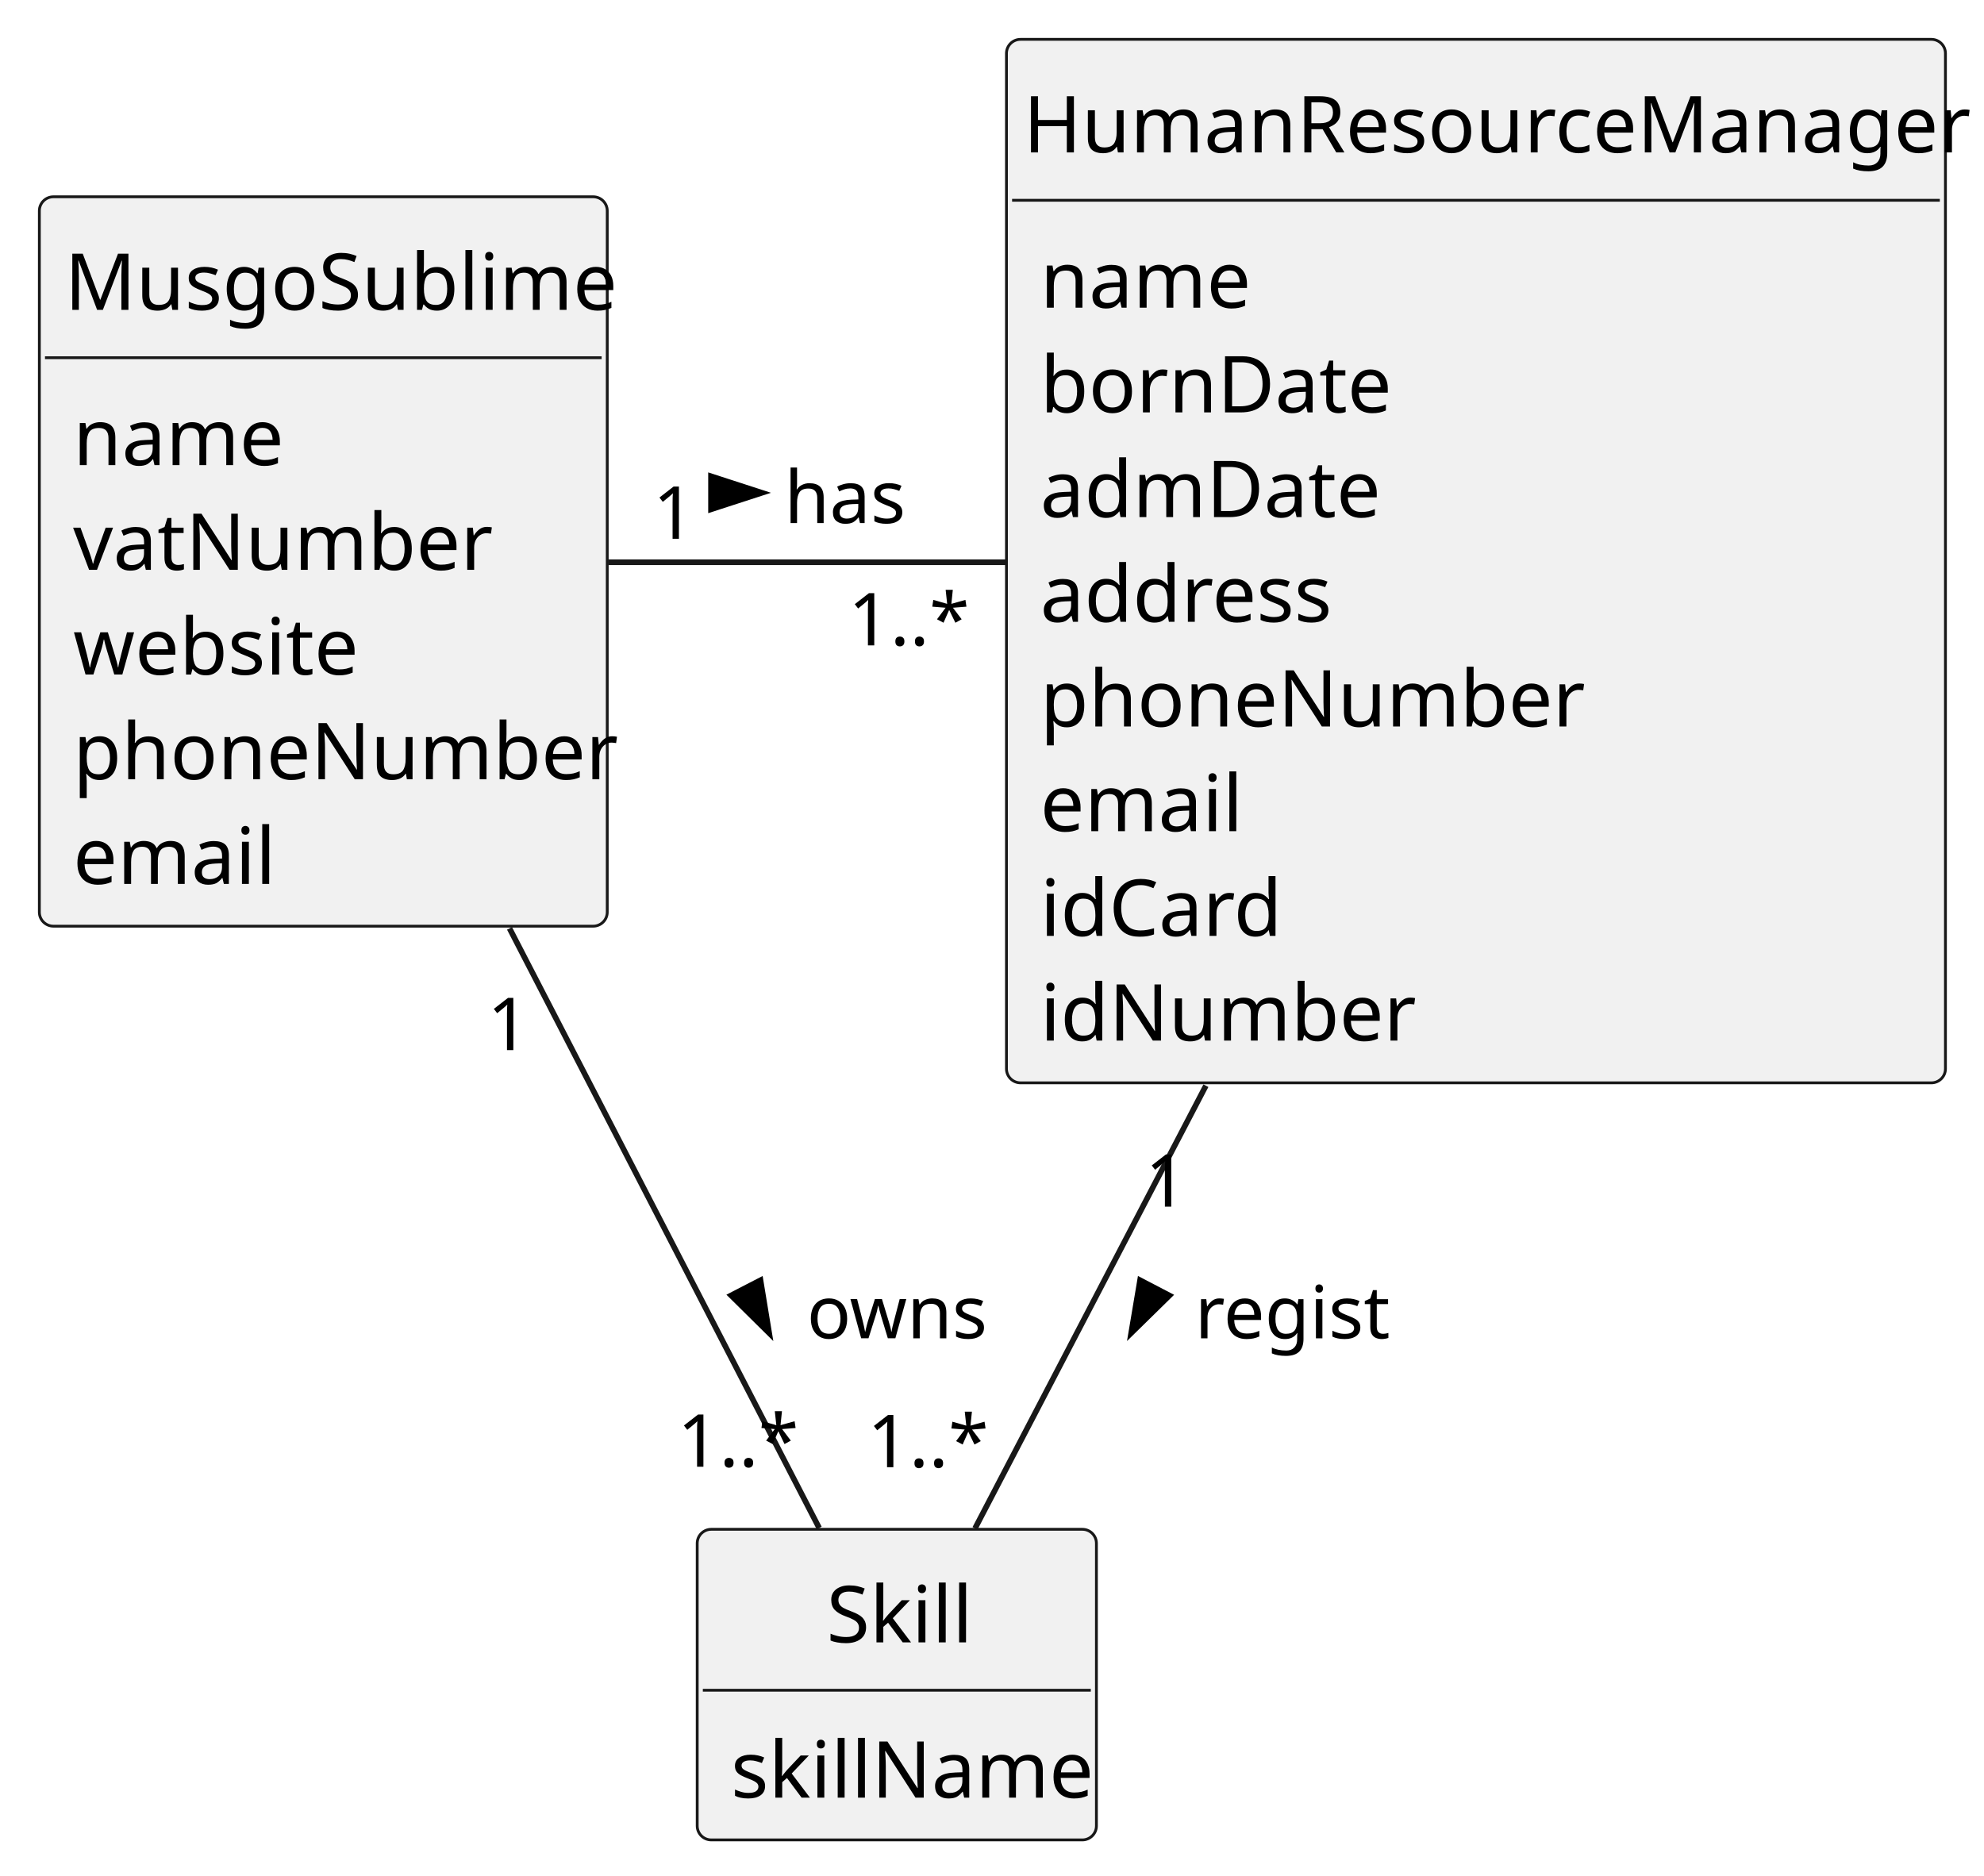
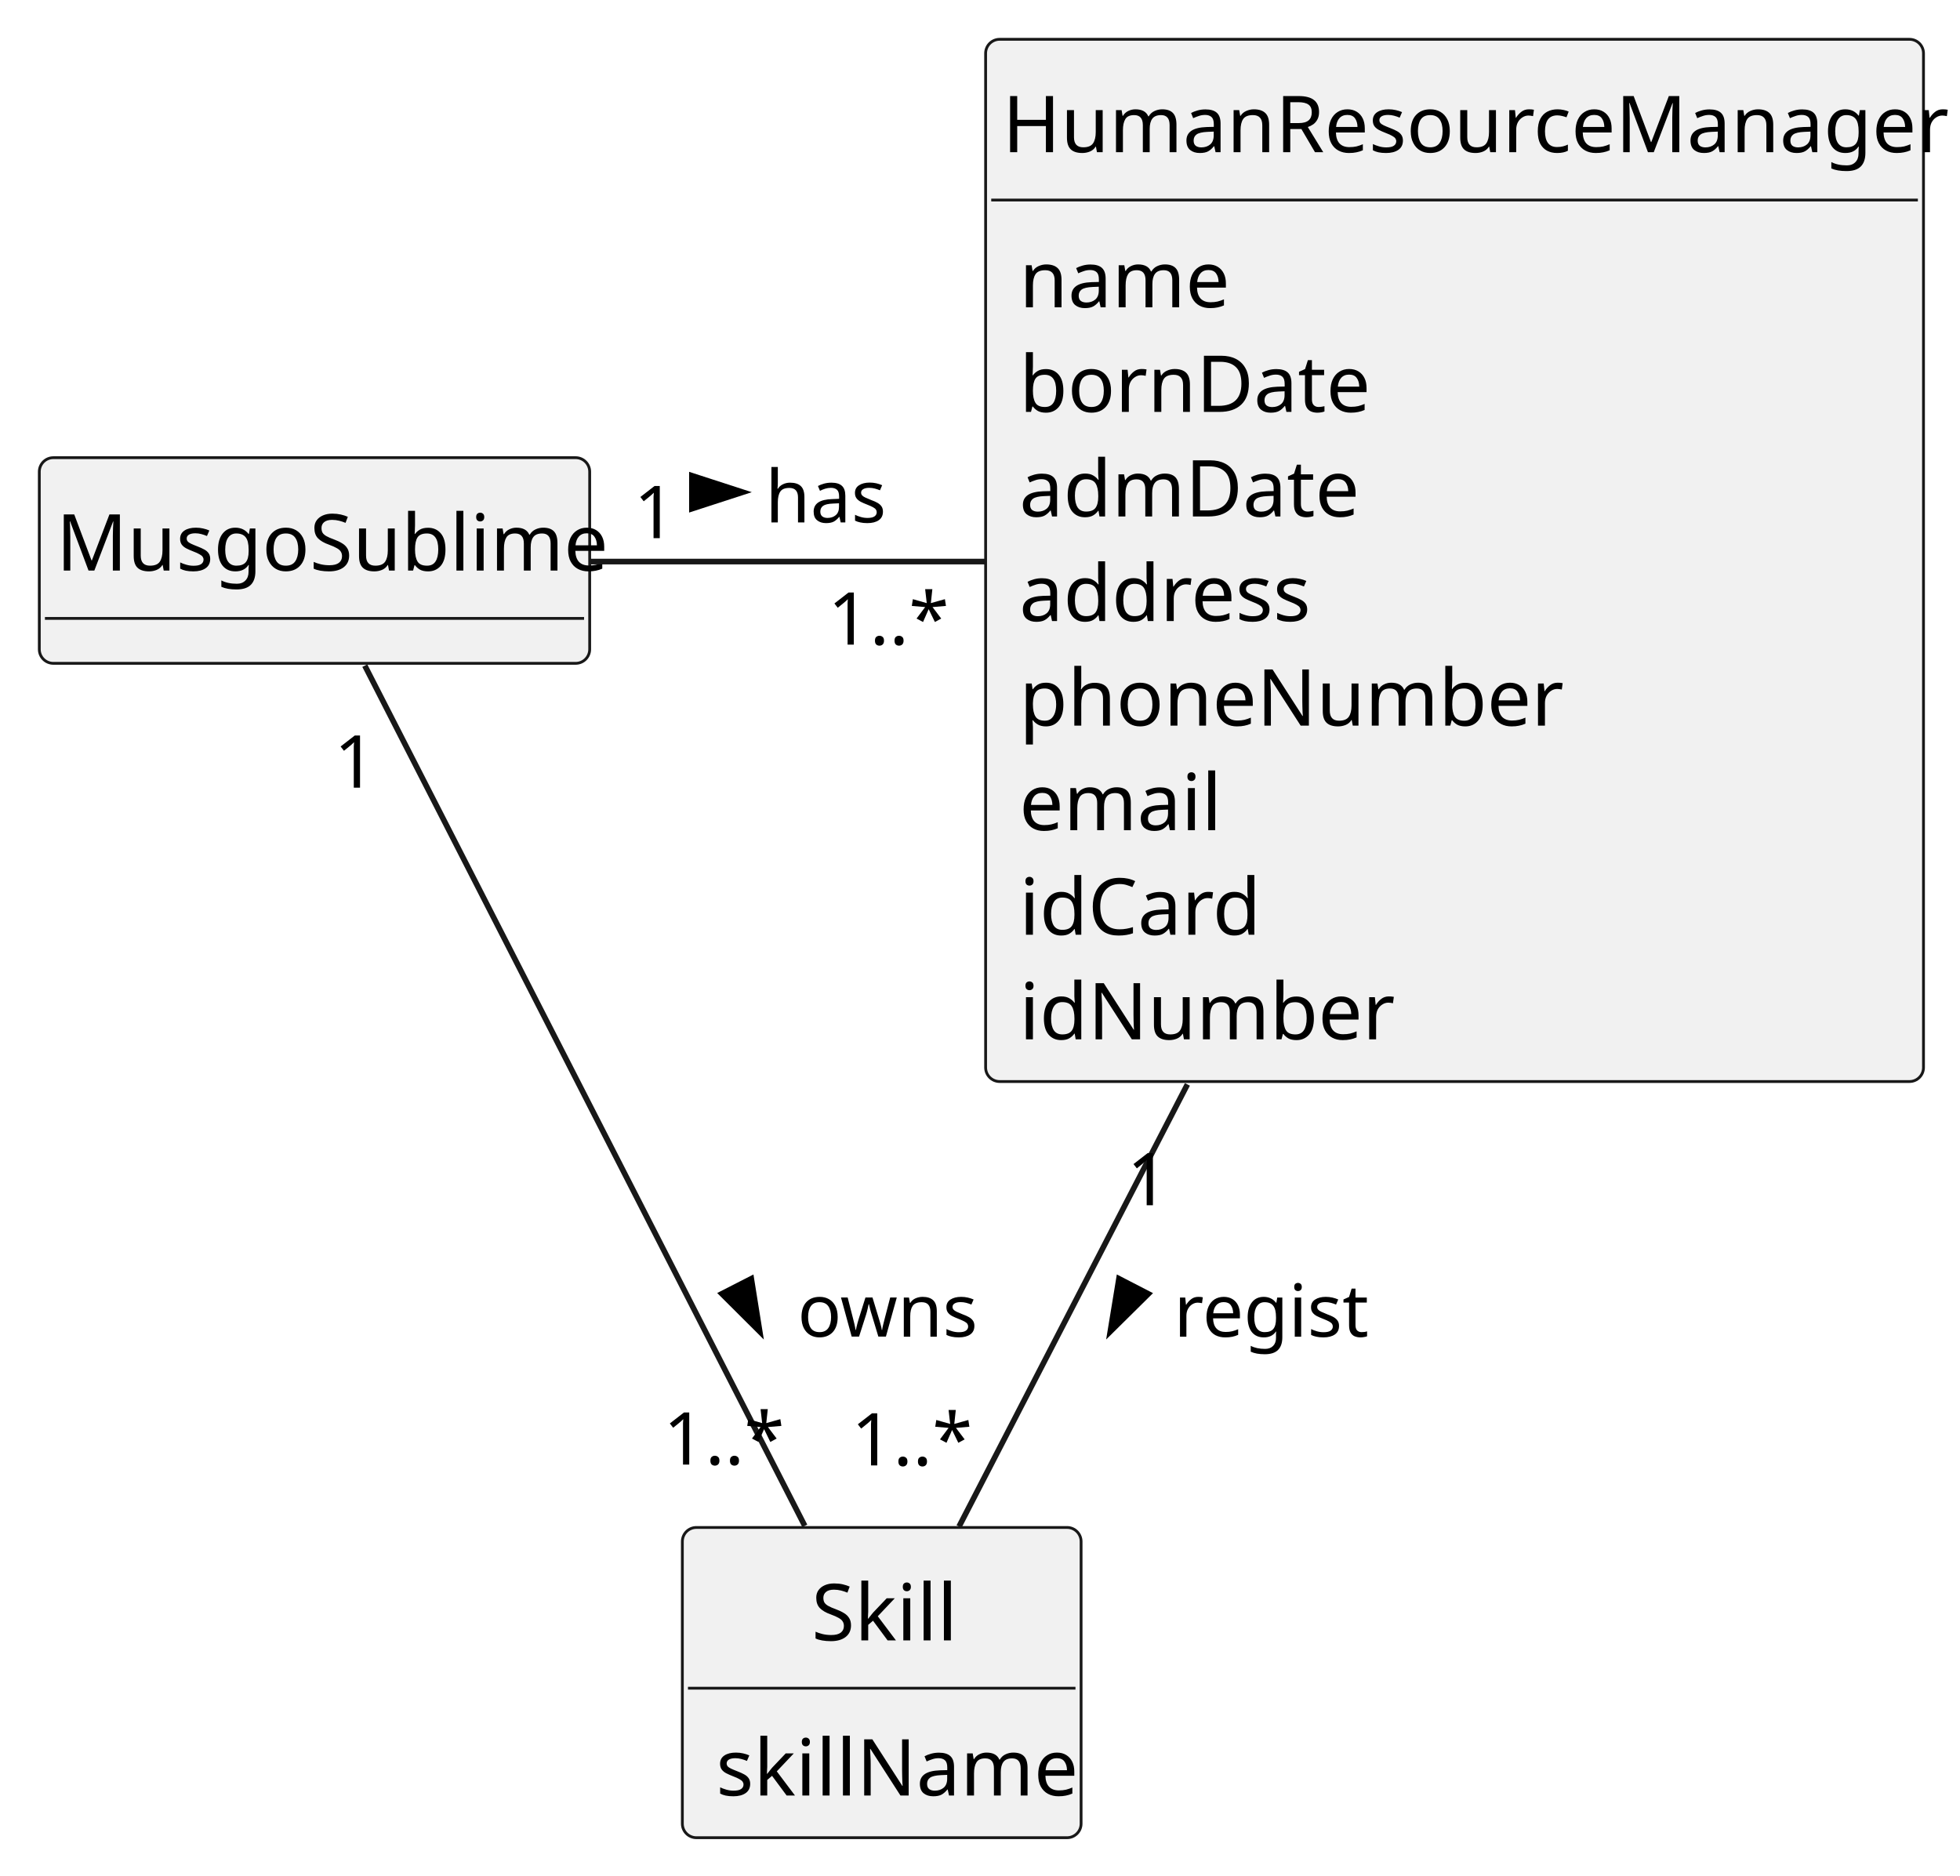
- <svg xmlns="http://www.w3.org/2000/svg" contentStyleType="text/css" height="467.6px" preserveAspectRatio="none" style="width:494px;height:467px;background:#FFFFFF;" version="1.1" viewBox="0 0 494 467" width="494.2px" zoomAndPan="magnify">
+ <svg xmlns="http://www.w3.org/2000/svg" contentStyleType="text/css" height="334px" preserveAspectRatio="none" style="width:349px;height:334px;background:#FFFFFF;" version="1.1" viewBox="0 0 349 334" width="349px" zoomAndPan="magnify">
  <defs />
  <g>
    <g id="elem_MusgoSublime">
-       <rect codeLine="10" fill="#F1F1F1" height="181.617" id="MusgoSublime" rx="3.5" ry="3.5" style="stroke:#181818;stroke-width:0.7;" width="141.4" x="9.8" y="49" />
-       <text fill="#000000" font-family="sans-serif" font-size="19.6" lengthAdjust="spacing" textLength="128.8" x="16.1" y="77.15">MusgoSublime</text>
-       <line style="stroke:#181818;stroke-width:0.7;" x1="11.2" x2="149.8" y1="89.07" y2="89.07" />
-       <text fill="#000000" font-family="sans-serif" font-size="19.6" lengthAdjust="spacing" textLength="49" x="18.2" y="115.82">name</text>
-       <text fill="#000000" font-family="sans-serif" font-size="19.6" lengthAdjust="spacing" textLength="95.2" x="18.2" y="141.889">vatNumber</text>
-       <text fill="#000000" font-family="sans-serif" font-size="19.6" lengthAdjust="spacing" textLength="65.8" x="18.2" y="167.959">website</text>
-       <text fill="#000000" font-family="sans-serif" font-size="19.6" lengthAdjust="spacing" textLength="124.6" x="18.2" y="194.029">phoneNumber</text>
-       <text fill="#000000" font-family="sans-serif" font-size="19.6" lengthAdjust="spacing" textLength="46.2" x="18.2" y="220.098">email</text>
+       <rect codeLine="10" fill="#F1F1F1" height="36.621" id="MusgoSublime" rx="2.5" ry="2.5" style="stroke:#181818;stroke-width:0.5;" width="98" x="7" y="81.5" />
+       <text fill="#000000" font-family="sans-serif" font-size="14" lengthAdjust="spacing" textLength="92" x="10" y="101.607">MusgoSublime</text>
+       <line style="stroke:#181818;stroke-width:0.5;" x1="8" x2="104" y1="110.121" y2="110.121" />
    </g>
    <g id="elem_HumanResourceManager">
-       <rect codeLine="18" fill="#F1F1F1" height="259.826" id="HumanResourceManager" rx="3.5" ry="3.5" style="stroke:#181818;stroke-width:0.7;" width="233.8" x="250.6" y="9.8" />
-       <text fill="#000000" font-family="sans-serif" font-size="19.6" lengthAdjust="spacing" textLength="225.4" x="254.8" y="37.95">HumanResourceManager</text>
-       <line style="stroke:#181818;stroke-width:0.7;" x1="252" x2="483" y1="49.87" y2="49.87" />
-       <text fill="#000000" font-family="sans-serif" font-size="19.6" lengthAdjust="spacing" textLength="49" x="259" y="76.62">name</text>
-       <text fill="#000000" font-family="sans-serif" font-size="19.6" lengthAdjust="spacing" textLength="82.6" x="259" y="102.689">bornDate</text>
-       <text fill="#000000" font-family="sans-serif" font-size="19.6" lengthAdjust="spacing" textLength="79.8" x="259" y="128.759">admDate</text>
-       <text fill="#000000" font-family="sans-serif" font-size="19.6" lengthAdjust="spacing" textLength="71.4" x="259" y="154.828">address</text>
-       <text fill="#000000" font-family="sans-serif" font-size="19.6" lengthAdjust="spacing" textLength="124.6" x="259" y="180.898">phoneNumber</text>
-       <text fill="#000000" font-family="sans-serif" font-size="19.6" lengthAdjust="spacing" textLength="46.2" x="259" y="206.968">email</text>
-       <text fill="#000000" font-family="sans-serif" font-size="19.6" lengthAdjust="spacing" textLength="58.8" x="259" y="233.037">idCard</text>
-       <text fill="#000000" font-family="sans-serif" font-size="19.6" lengthAdjust="spacing" textLength="84" x="259" y="259.107">idNumber</text>
+       <rect codeLine="13" fill="#F1F1F1" height="185.59" id="HumanResourceManager" rx="2.5" ry="2.5" style="stroke:#181818;stroke-width:0.5;" width="167" x="175.5" y="7" />
+       <text fill="#000000" font-family="sans-serif" font-size="14" lengthAdjust="spacing" textLength="161" x="178.5" y="27.107">HumanResourceManager</text>
+       <line style="stroke:#181818;stroke-width:0.5;" x1="176.5" x2="341.5" y1="35.621" y2="35.621" />
+       <text fill="#000000" font-family="sans-serif" font-size="14" lengthAdjust="spacing" textLength="35" x="181.5" y="54.728">name</text>
+       <text fill="#000000" font-family="sans-serif" font-size="14" lengthAdjust="spacing" textLength="59" x="181.5" y="73.35">bornDate</text>
+       <text fill="#000000" font-family="sans-serif" font-size="14" lengthAdjust="spacing" textLength="57" x="181.5" y="91.971">admDate</text>
+       <text fill="#000000" font-family="sans-serif" font-size="14" lengthAdjust="spacing" textLength="51" x="181.5" y="110.592">address</text>
+       <text fill="#000000" font-family="sans-serif" font-size="14" lengthAdjust="spacing" textLength="89" x="181.5" y="129.213">phoneNumber</text>
+       <text fill="#000000" font-family="sans-serif" font-size="14" lengthAdjust="spacing" textLength="33" x="181.5" y="147.834">email</text>
+       <text fill="#000000" font-family="sans-serif" font-size="14" lengthAdjust="spacing" textLength="42" x="181.5" y="166.455">idCard</text>
+       <text fill="#000000" font-family="sans-serif" font-size="14" lengthAdjust="spacing" textLength="60" x="181.5" y="185.076">idNumber</text>
    </g>
    <g id="elem_Skill">
-       <rect codeLine="29" fill="#F1F1F1" height="77.339" id="Skill" rx="3.5" ry="3.5" style="stroke:#181818;stroke-width:0.7;" width="99.4" x="173.6" y="380.8" />
-       <text fill="#000000" font-family="sans-serif" font-size="19.6" lengthAdjust="spacing" textLength="35" x="205.8" y="408.95">Skill</text>
-       <line style="stroke:#181818;stroke-width:0.7;" x1="175" x2="271.6" y1="420.87" y2="420.87" />
-       <text fill="#000000" font-family="sans-serif" font-size="19.6" lengthAdjust="spacing" textLength="82.6" x="182" y="447.62">skillName</text>
+       <rect codeLine="24" fill="#F1F1F1" height="55.242" id="Skill" rx="2.5" ry="2.5" style="stroke:#181818;stroke-width:0.5;" width="71" x="121.5" y="272" />
+       <text fill="#000000" font-family="sans-serif" font-size="14" lengthAdjust="spacing" textLength="25" x="144.5" y="292.107">Skill</text>
+       <line style="stroke:#181818;stroke-width:0.5;" x1="122.5" x2="191.5" y1="300.621" y2="300.621" />
+       <text fill="#000000" font-family="sans-serif" font-size="14" lengthAdjust="spacing" textLength="59" x="127.5" y="319.728">skillName</text>
    </g>
    <g id="link_MusgoSublime_HumanResourceManager">
-       <path codeLine="34" d="M151.438,140 C181.328,140 216.902,140 250.474,140 " fill="none" id="MusgoSublime-HumanResourceManager" style="stroke:#181818;stroke-width:1.4;" />
-       <polygon fill="#000000" points="189.7,122.704,177.037,118.589,177.037,126.818,189.7,122.704" style="stroke:#000000;stroke-width:1.4;" />
-       <text fill="#000000" font-family="sans-serif" font-size="18.2" lengthAdjust="spacing" textLength="29.4" x="195.3" y="130.24">has</text>
-       <text fill="#000000" font-family="sans-serif" font-size="18.2" lengthAdjust="spacing" textLength="9.8" x="162.577" y="134.15">1</text>
-       <text fill="#000000" font-family="sans-serif" font-size="18.2" lengthAdjust="spacing" textLength="28" x="211.214" y="160.704">1..*</text>
+       <path codeLine="29" d="M105.14,100 C126.26,100 151.55,100 175.46,100 " fill="none" id="MusgoSublime-HumanResourceManager" style="stroke:#181818;stroke-width:1.0;" />
+       <polygon fill="#000000" points="132.25,87.645,123.205,84.707,123.205,90.584,132.25,87.645" style="stroke:#000000;stroke-width:1.0;" />
+       <text fill="#000000" font-family="sans-serif" font-size="13" lengthAdjust="spacing" textLength="21" x="136.25" y="93.028">has</text>
+       <text fill="#000000" font-family="sans-serif" font-size="13" lengthAdjust="spacing" textLength="7" x="112.871" y="95.829">1</text>
+       <text fill="#000000" font-family="sans-serif" font-size="13" lengthAdjust="spacing" textLength="20" x="147.421" y="114.789">1..*</text>
    </g>
    <g id="link_MusgoSublime_Skill">
-       <path codeLine="35" d="M126.868,231.168 C153.006,281.792 184.268,342.328 203.966,380.464 " fill="none" id="MusgoSublime-Skill" style="stroke:#181818;stroke-width:1.4;" />
-       <polygon fill="#000000" points="191.512,331.923,189.357,318.784,182.046,322.56,191.512,331.923" style="stroke:#000000;stroke-width:1.4;" />
-       <text fill="#000000" font-family="sans-serif" font-size="18.2" lengthAdjust="spacing" textLength="42" x="200.9" y="333.24">owns</text>
-       <text fill="#000000" font-family="sans-serif" font-size="18.2" lengthAdjust="spacing" textLength="9.8" x="121.344" y="261.477">1</text>
-       <text fill="#000000" font-family="sans-serif" font-size="18.2" lengthAdjust="spacing" textLength="28" x="168.674" y="365.213">1..*</text>
+       <path codeLine="30" d="M64.96,118.53 C82.68,153.17 122.29,230.62 143.3,271.71 " fill="none" id="MusgoSublime-Skill" style="stroke:#181818;stroke-width:1.0;" />
+       <polygon fill="#000000" points="135.277,237.097,133.775,227.706,128.542,230.382,135.277,237.097" style="stroke:#000000;stroke-width:1.0;" />
+       <text fill="#000000" font-family="sans-serif" font-size="13" lengthAdjust="spacing" textLength="30" x="142" y="238.028">owns</text>
+       <text fill="#000000" font-family="sans-serif" font-size="13" lengthAdjust="spacing" textLength="7" x="59.496" y="140.255">1</text>
+       <text fill="#000000" font-family="sans-serif" font-size="13" lengthAdjust="spacing" textLength="20" x="118.116" y="260.805">1..*</text>
    </g>
    <g id="link_HumanResourceManager_Skill">
-       <path codeLine="36" d="M300.258,270.34 C279.258,310.604 257.698,351.932 242.774,380.562 " fill="none" id="HumanResourceManager-Skill" style="stroke:#181818;stroke-width:1.4;" />
-       <polygon fill="#000000" points="281.663,331.91,291.167,322.585,283.871,318.78,281.663,331.91" style="stroke:#000000;stroke-width:1.4;" />
-       <text fill="#000000" font-family="sans-serif" font-size="18.2" lengthAdjust="spacing" textLength="44.8" x="297.5" y="333.24">regist</text>
-       <text fill="#000000" font-family="sans-serif" font-size="18.2" lengthAdjust="spacing" textLength="9.8" x="285.16" y="300.461">1</text>
-       <text fill="#000000" font-family="sans-serif" font-size="18.2" lengthAdjust="spacing" textLength="28" x="215.971" y="365.332">1..*</text>
+       <path codeLine="31" d="M211.43,193.1 C196.58,221.86 181.34,251.38 170.77,271.83 " fill="none" id="HumanResourceManager-Skill" style="stroke:#181818;stroke-width:1.0;" />
+       <polygon fill="#000000" points="197.706,237.088,204.467,230.4,199.245,227.703,197.706,237.088" style="stroke:#000000;stroke-width:1.0;" />
+       <text fill="#000000" font-family="sans-serif" font-size="13" lengthAdjust="spacing" textLength="32" x="209" y="238.028">regist</text>
+       <text fill="#000000" font-family="sans-serif" font-size="13" lengthAdjust="spacing" textLength="7" x="200.679" y="214.615">1</text>
+       <text fill="#000000" font-family="sans-serif" font-size="13" lengthAdjust="spacing" textLength="20" x="151.595" y="260.952">1..*</text>
    </g>
  </g>
</svg>
